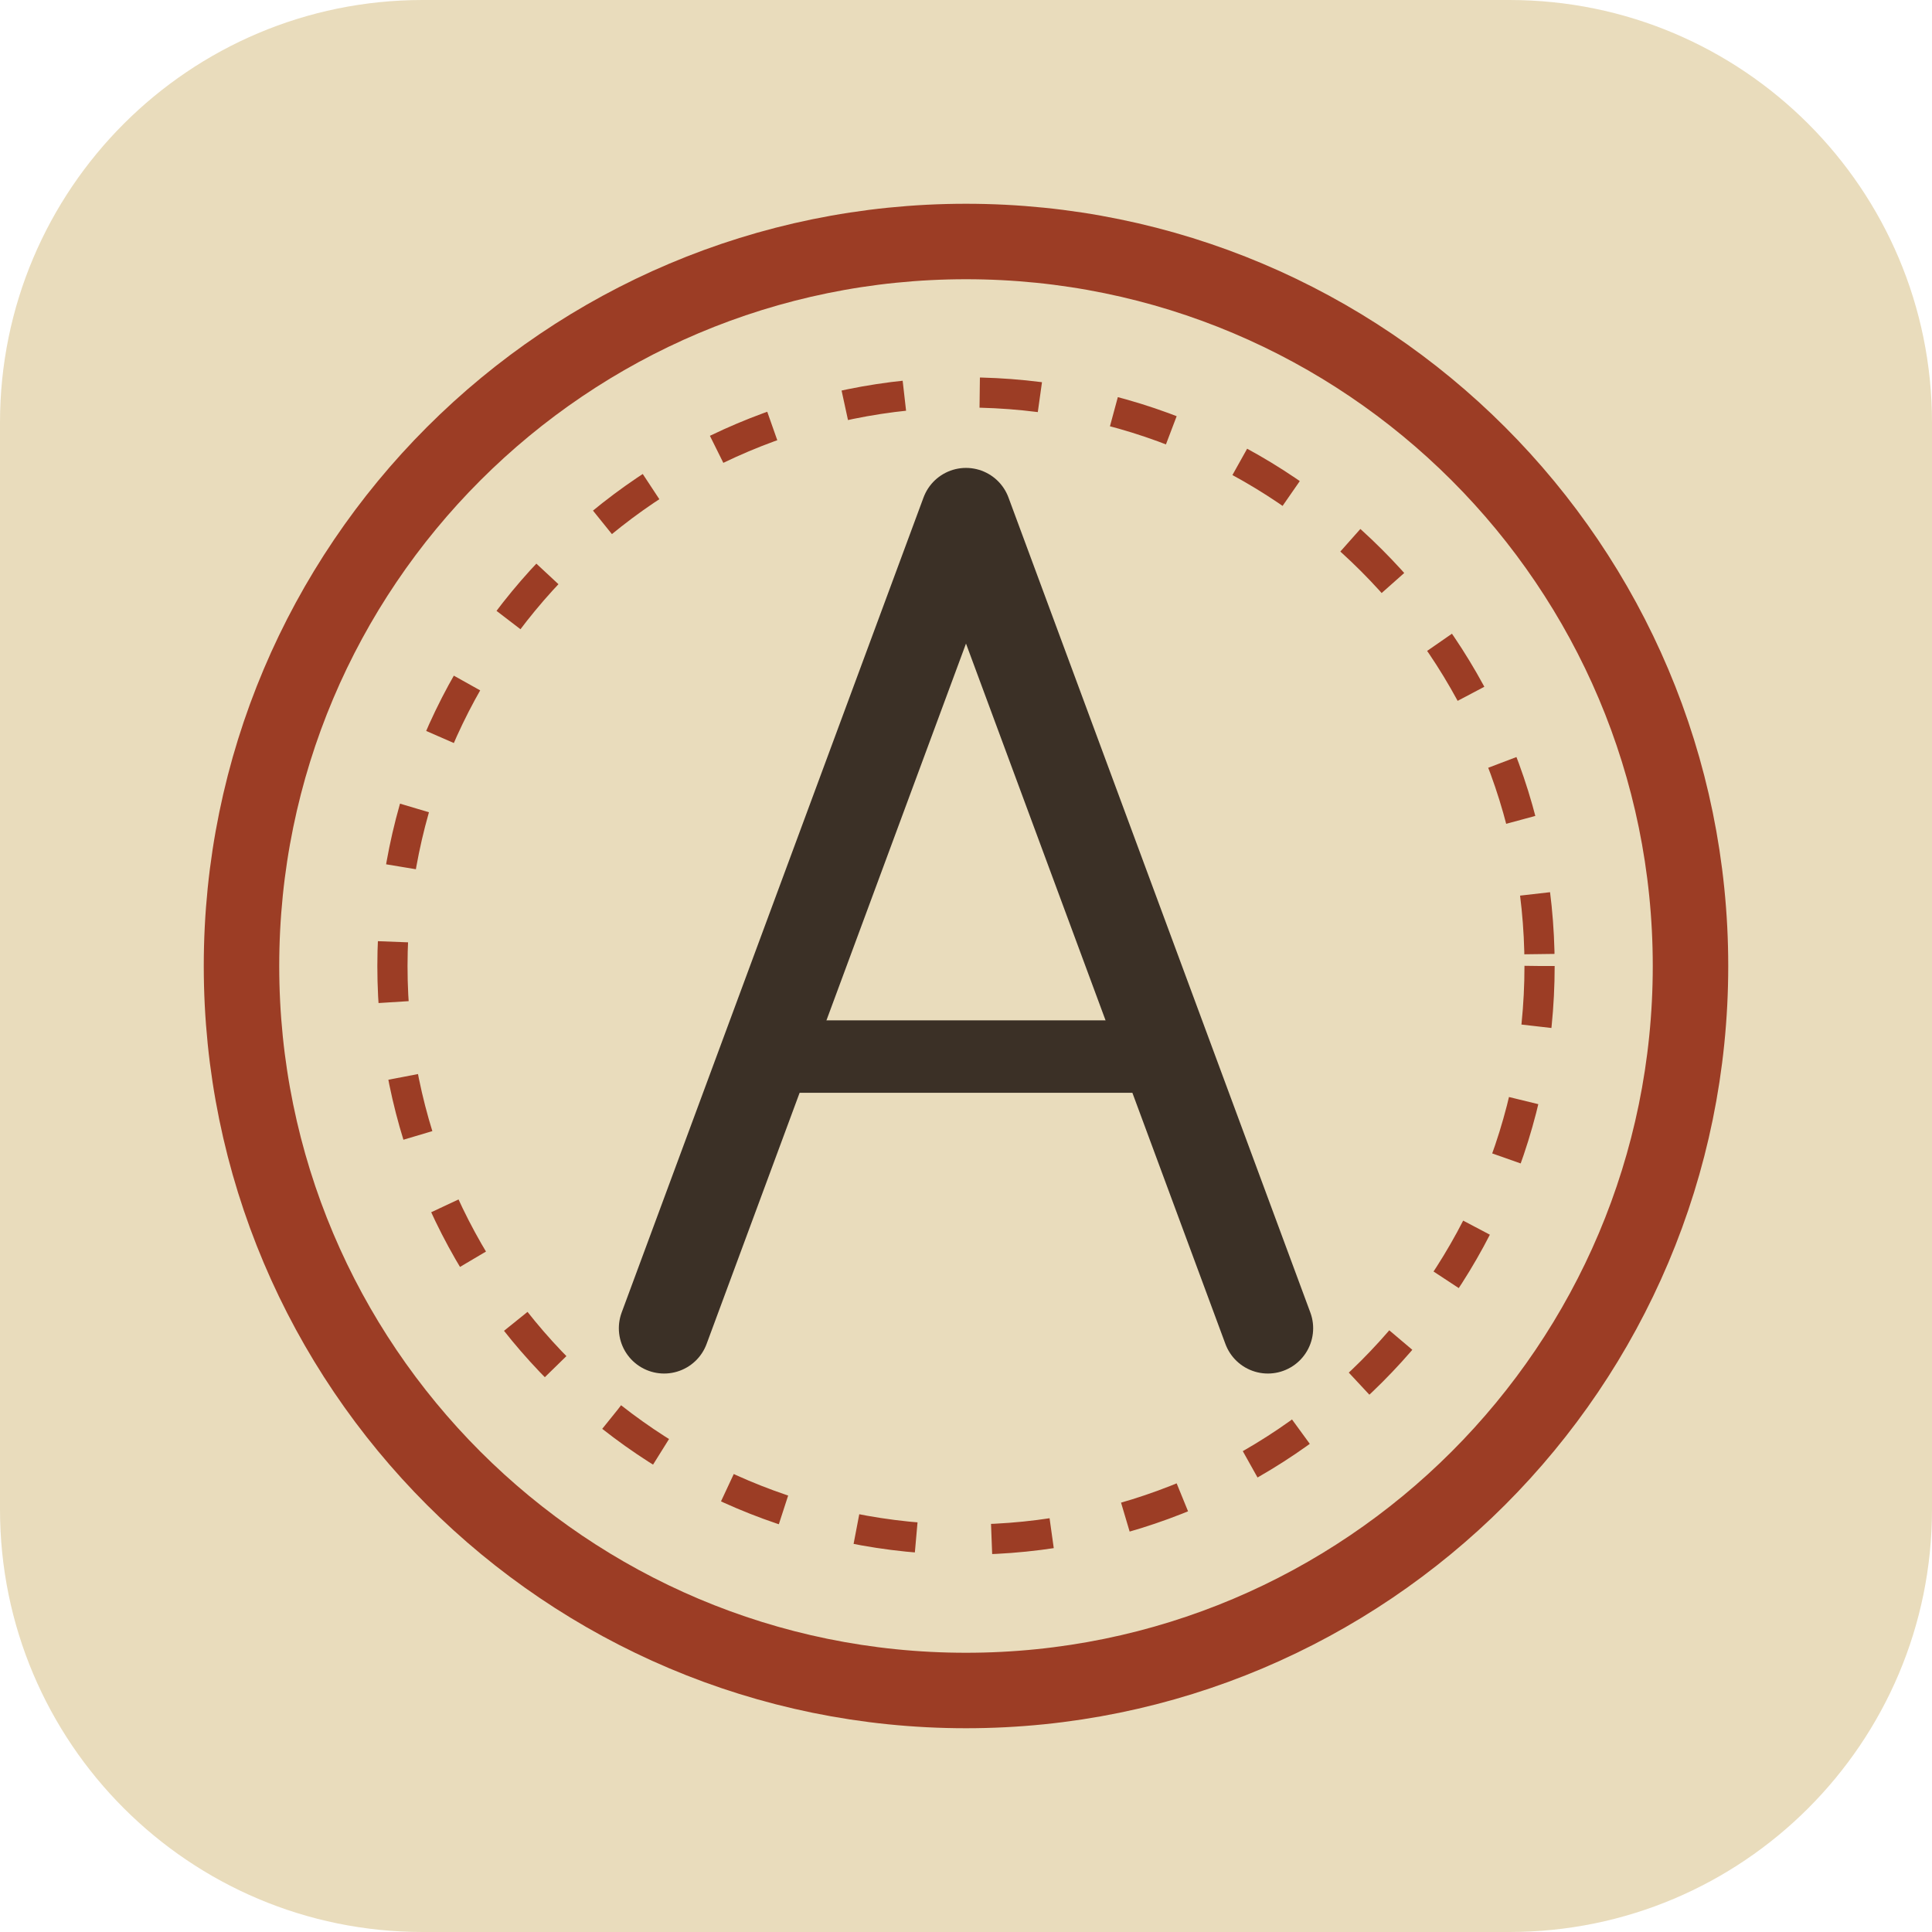
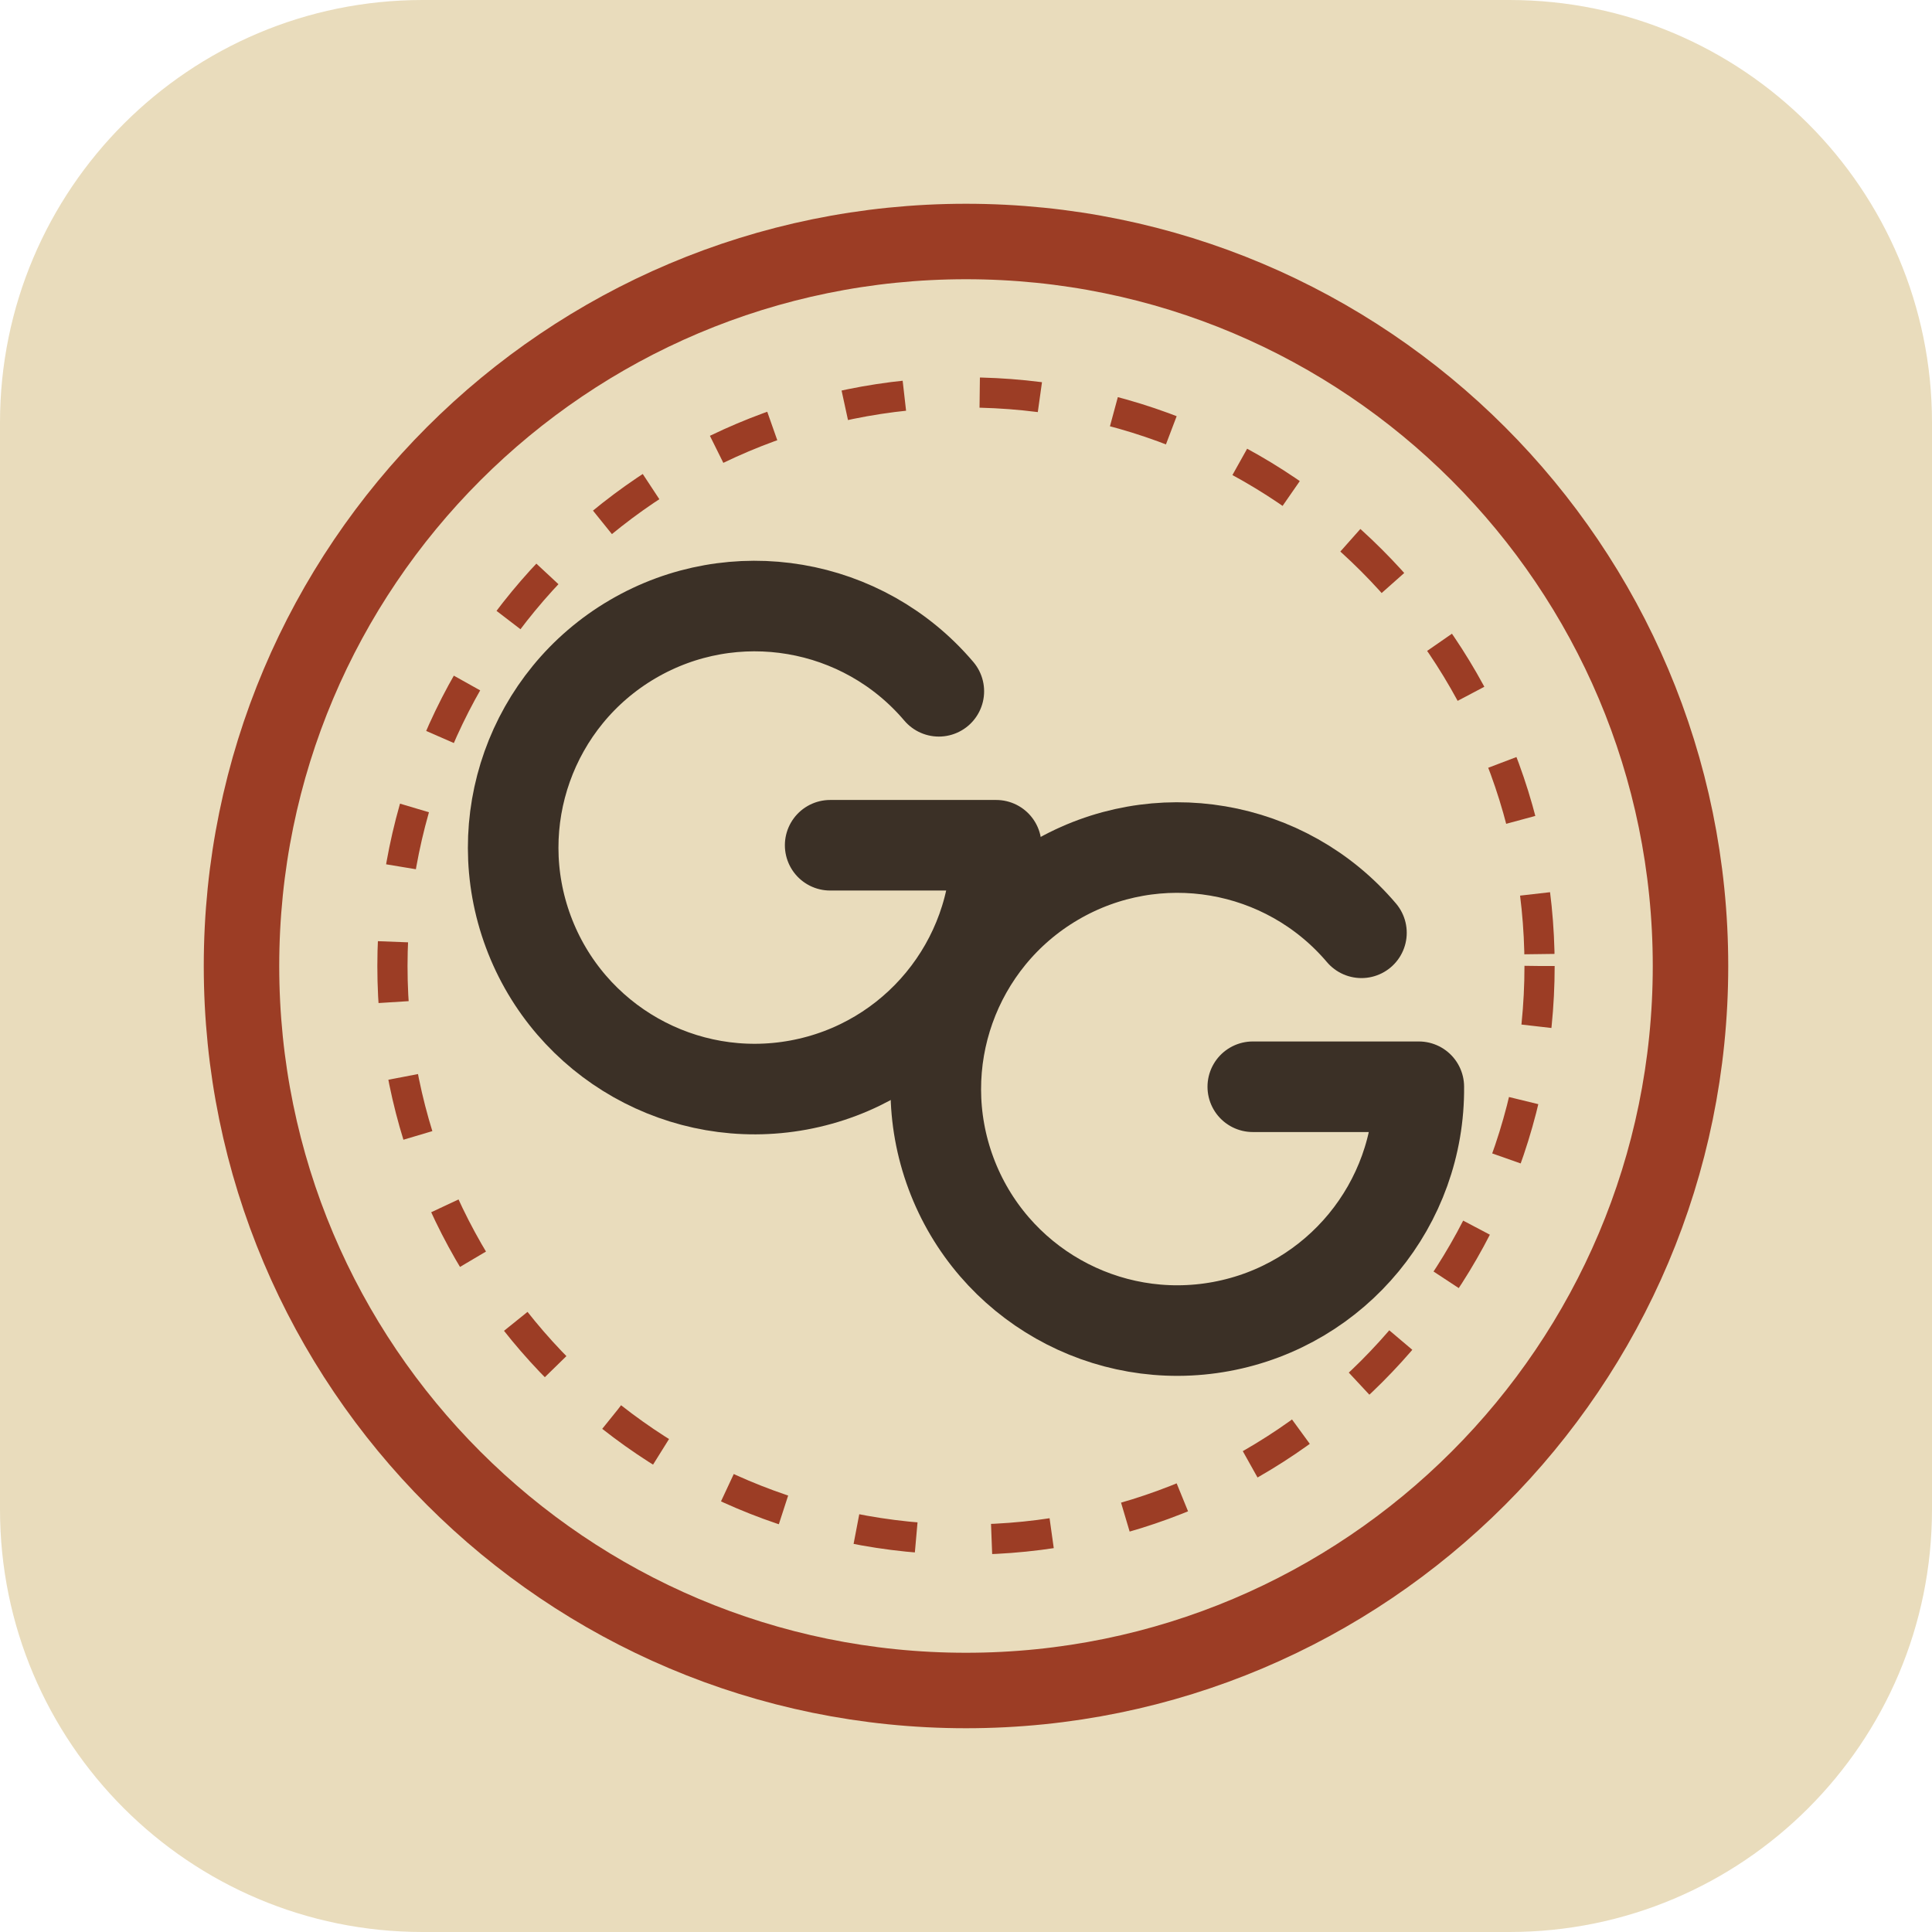
<svg xmlns="http://www.w3.org/2000/svg" viewBox="0 0 64 64">
  <rect width="64" height="64" rx="14" fill="#e9dcbc" />
  <circle cx="32" cy="32" r="24" fill="none" stroke="#9c3d25" stroke-width="2.5" />
  <circle cx="32" cy="32" r="19" fill="none" stroke="#9c3d25" stroke-width="1" stroke-dasharray="2 2.5" />
-   <path d="M22 44 L32 17 L42 44" fill="none" stroke="#3b3026" stroke-width="3" stroke-linecap="round" stroke-linejoin="round" />
-   <path d="M25.5 35 H38.5" stroke="#3b3026" stroke-width="2.4" stroke-linecap="round" />
+   <path d="M31.1 22.9 A8 8 0 1 0 33 28 L27.5 28" fill="none" stroke="#3b3026" stroke-width="3" stroke-linecap="round" stroke-linejoin="round" />
+   <path d="M45.1 30.9 A8 8 0 1 0 47 36 L41.5 36" fill="none" stroke="#3b3026" stroke-width="3" stroke-linecap="round" stroke-linejoin="round" />
</svg>
